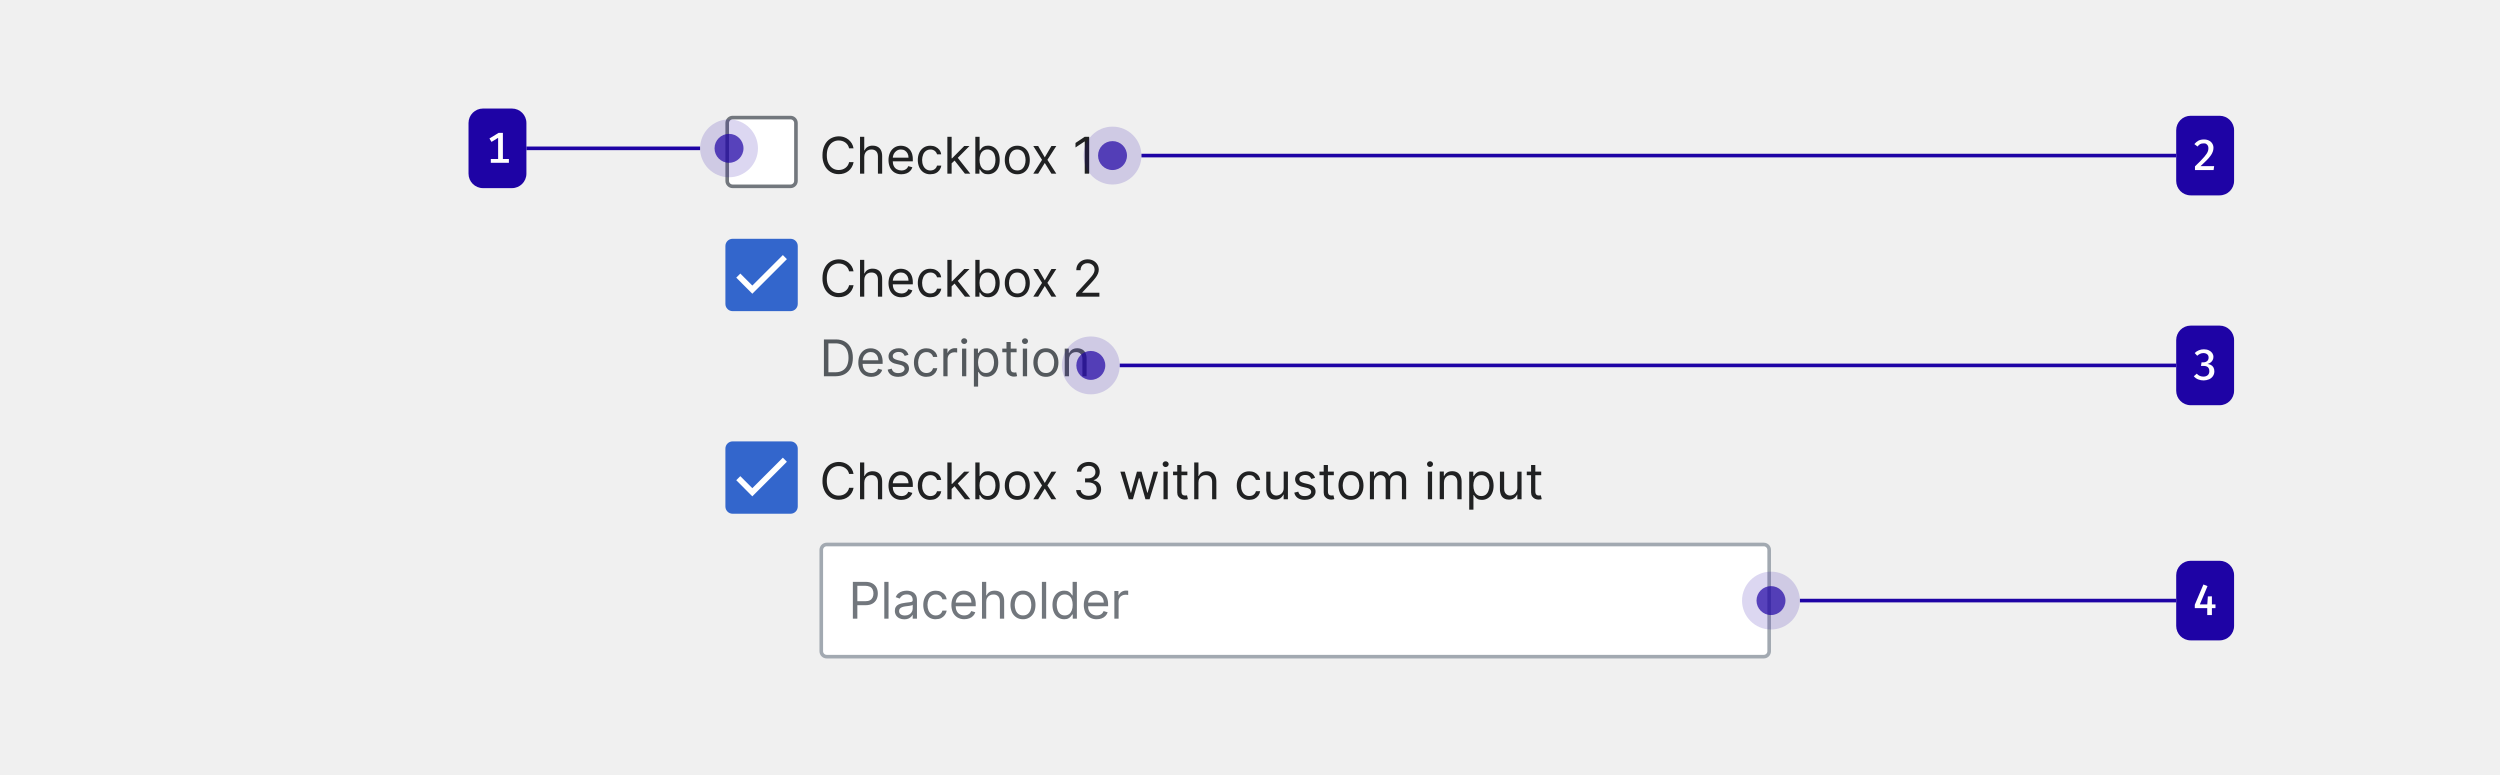
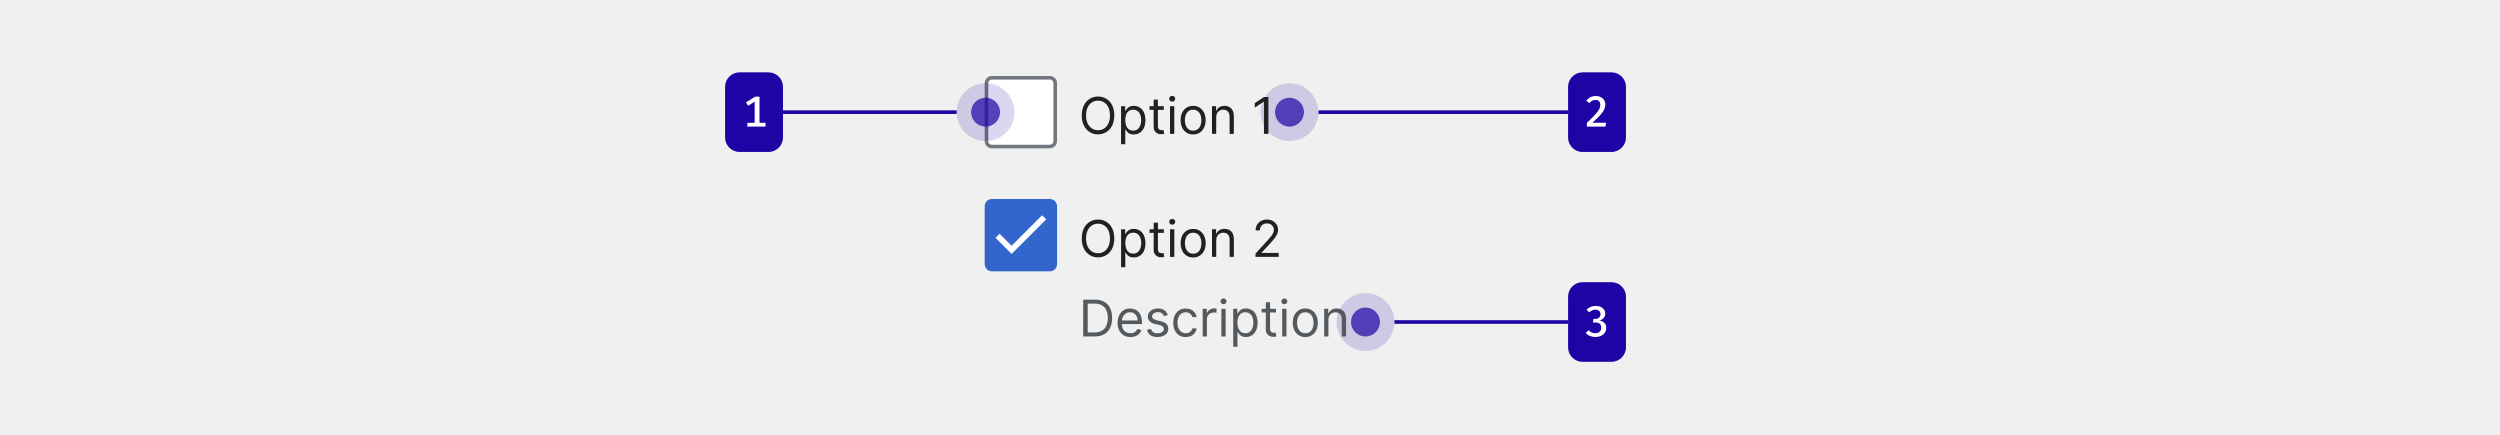
- <svg xmlns="http://www.w3.org/2000/svg" width="691" height="214" fill="none" viewBox="0 0 691 214">
-   <path fill="#fff" stroke="#72777D" stroke-linecap="square" d="M201 34a1.5 1.5 0 0 1 1.5-1.5h16A1.5 1.5 0 0 1 220 34v16a1.5 1.5 0 0 1-1.5 1.5h-16A1.5 1.5 0 0 1 201 50z" />
-   <path fill="#202122" d="M235.93 41h-1.24a3 3 0 0 0-.38-.93 3 3 0 0 0-.66-.68 3 3 0 0 0-.85-.42 3 3 0 0 0-.97-.14 3 3 0 0 0-1.68.47q-.75.47-1.18 1.38-.44.9-.44 2.23t.44 2.23 1.18 1.38a3 3 0 0 0 1.68.47q.5 0 .97-.14a3 3 0 0 0 .85-.42 2.6 2.6 0 0 0 1.04-1.61h1.24a4 4 0 0 1-.51 1.4 3.8 3.8 0 0 1-2.14 1.7q-.68.22-1.45.22-1.3 0-2.32-.64a4.4 4.4 0 0 1-1.6-1.8 6 6 0 0 1-.58-2.8q0-1.6.59-2.78.57-1.17 1.6-1.8a4.6 4.6 0 0 1 3.76-.41 4 4 0 0 1 2.14 1.7q.36.6.5 1.39m2.96 2.4V48h-1.17V37.82h1.17v3.74h.1a2 2 0 0 1 .8-.94 2.6 2.6 0 0 1 1.45-.36q.78 0 1.36.32a2 2 0 0 1 .91.95q.33.63.33 1.62V48h-1.17v-4.77q0-.9-.47-1.41-.48-.5-1.3-.5a2 2 0 0 0-1.04.24q-.45.24-.71.71t-.26 1.14m10.26 4.76a3.6 3.6 0 0 1-1.9-.49 3.3 3.3 0 0 1-1.23-1.37 5 5 0 0 1-.43-2.06q0-1.17.43-2.07t1.2-1.4 1.8-.5q.6 0 1.19.2a3 3 0 0 1 1.82 1.81 5 5 0 0 1 .28 1.8v.5h-5.89v-1.01h4.7q0-.66-.26-1.16a2 2 0 0 0-.73-.8q-.46-.3-1.1-.3-.7 0-1.21.36a2.3 2.3 0 0 0-.78.9 3 3 0 0 0-.28 1.17v.68q0 .87.3 1.47t.84.9 1.25.32q.45 0 .83-.13a2 2 0 0 0 .65-.4q.28-.27.43-.67l1.13.32a2.5 2.5 0 0 1-.6 1.01q-.42.45-1.04.68t-1.4.24m8 0a3.3 3.3 0 0 1-1.84-.5 3.3 3.3 0 0 1-1.2-1.4 5 5 0 0 1-.42-2.04q0-1.16.43-2.05a3.4 3.4 0 0 1 1.2-1.4q.78-.5 1.82-.5.8 0 1.45.3a3 3 0 0 1 1.06.83 2.6 2.6 0 0 1 .5 1.25H259a1.8 1.8 0 0 0-1.83-1.33q-.69 0-1.2.36-.53.35-.8 1a4 4 0 0 0-.3 1.5q0 .89.29 1.54.28.66.8 1.02.51.37 1.2.37.46 0 .84-.16a2 2 0 0 0 .63-.46q.26-.3.36-.72h1.18a2.7 2.7 0 0 1-1.52 2.08q-.64.3-1.48.3m5.78-2.94-.02-1.46h.23l3.35-3.4h1.45l-3.56 3.6h-.1zm-1.1 2.78V37.82h1.18V48zm4.85 0-2.98-3.78.84-.81 3.63 4.59zm2.88 0V37.82h1.18v3.76h.1l.36-.51q.22-.32.66-.56t1.18-.25a3 3 0 0 1 2.85 1.85q.41.9.41 2.1t-.4 2.1a3 3 0 0 1-2.83 1.85q-.75 0-1.18-.24a2 2 0 0 1-.69-.57l-.36-.52h-.14V48zm1.16-3.82q0 .87.25 1.53.26.66.74 1.03.49.37 1.2.37.73 0 1.22-.4.5-.38.75-1.05.25-.66.25-1.48 0-.8-.25-1.45a2.3 2.3 0 0 0-.74-1.03 2 2 0 0 0-1.24-.38 2 2 0 0 0-1.93 1.37q-.25.63-.25 1.5m10.44 3.98q-1.04 0-1.81-.5a3.3 3.3 0 0 1-1.22-1.37 5 5 0 0 1-.43-2.07q0-1.2.43-2.08a3.3 3.3 0 0 1 1.22-1.38q.78-.5 1.81-.5 1.04 0 1.81.5.78.49 1.21 1.38.44.9.44 2.08t-.44 2.07a3.3 3.3 0 0 1-1.21 1.38 3.3 3.3 0 0 1-1.81.49m0-1.05q.78 0 1.3-.4a2.4 2.4 0 0 0 .74-1.07q.25-.64.25-1.42 0-.76-.25-1.42a2.4 2.4 0 0 0-.75-1.07 2 2 0 0 0-1.29-.41 2 2 0 0 0-1.3.4 2.4 2.4 0 0 0-.74 1.08 4 4 0 0 0-.25 1.42q0 .77.25 1.42.24.66.75 1.06t1.29.4m5.77-6.75 1.83 3.13 1.83-3.13h1.35l-2.46 3.82 2.46 3.82h-1.35l-1.83-2.96-1.83 2.96h-1.35l2.42-3.82-2.42-3.82zm14.1-2.54V48h-1.23v-8.89h-.06l-2.49 1.65v-1.25l2.55-1.7z" />
-   <path fill="#36C" stroke="#36C" stroke-linecap="square" d="M201 68a1.5 1.5 0 0 1 1.5-1.5h16A1.5 1.5 0 0 1 220 68v16a1.5 1.5 0 0 1-1.5 1.5h-16A1.5 1.5 0 0 1 201 84z" />
-   <path fill="#fff" d="m207.94 78.93-3.32-3.32-1.12 1.13 4.44 4.45 9.56-9.56-1.12-1.13z" />
-   <path fill="#202122" d="M235.93 75h-1.24a3 3 0 0 0-.38-.93 3 3 0 0 0-.66-.68 3 3 0 0 0-.85-.42 3 3 0 0 0-.97-.14 3 3 0 0 0-1.68.47q-.75.46-1.18 1.38-.44.9-.44 2.23 0 1.32.44 2.23.45.9 1.18 1.38a3 3 0 0 0 1.68.47q.5 0 .97-.14a3 3 0 0 0 .85-.42 2.6 2.6 0 0 0 1.04-1.61h1.24a4 4 0 0 1-.51 1.4 3.8 3.8 0 0 1-2.14 1.7q-.68.22-1.45.22-1.3 0-2.32-.64a4.4 4.4 0 0 1-1.6-1.8 6 6 0 0 1-.58-2.8q0-1.6.59-2.78.57-1.17 1.6-1.8a4.6 4.6 0 0 1 3.76-.41 4 4 0 0 1 2.14 1.7q.36.6.5 1.39m2.96 2.4V82h-1.17V71.82h1.17v3.74h.1a2 2 0 0 1 .8-.94 2.6 2.6 0 0 1 1.45-.36q.78 0 1.36.32a2 2 0 0 1 .91.95q.33.63.33 1.62V82h-1.17v-4.77q0-.9-.47-1.41-.48-.5-1.3-.5a2 2 0 0 0-1.04.24q-.45.24-.71.71t-.26 1.14m10.26 4.76a3.6 3.6 0 0 1-1.9-.49 3.3 3.3 0 0 1-1.23-1.37 5 5 0 0 1-.43-2.06q0-1.17.43-2.07t1.2-1.4 1.8-.5q.6 0 1.19.2a3 3 0 0 1 1.82 1.81 5 5 0 0 1 .28 1.8v.5h-5.89v-1.01h4.7q0-.65-.26-1.16a2 2 0 0 0-.73-.8q-.46-.3-1.1-.3-.7 0-1.21.36a2.3 2.3 0 0 0-.78.9 3 3 0 0 0-.28 1.17v.68q0 .87.3 1.47t.84.9 1.25.32q.45 0 .83-.13a2 2 0 0 0 .65-.4q.28-.27.43-.67l1.13.32a2.5 2.5 0 0 1-.6 1.01q-.42.44-1.04.68a4 4 0 0 1-1.4.24m8 0a3.3 3.3 0 0 1-1.84-.5 3.3 3.3 0 0 1-1.2-1.4 5 5 0 0 1-.42-2.04q0-1.16.43-2.05a3.4 3.4 0 0 1 1.2-1.4q.78-.5 1.82-.5.8 0 1.45.3a3 3 0 0 1 1.06.83 2.6 2.6 0 0 1 .5 1.25H259a1.8 1.8 0 0 0-1.83-1.33q-.69 0-1.2.36-.53.34-.8 1a4 4 0 0 0-.3 1.5q0 .89.29 1.54.28.66.8 1.02.51.36 1.2.36.46 0 .84-.15a2 2 0 0 0 .63-.46q.26-.3.36-.72h1.18a2.7 2.7 0 0 1-1.52 2.08q-.64.3-1.48.3m5.78-2.94-.02-1.46h.23l3.35-3.4h1.45l-3.56 3.6h-.1zm-1.1 2.78V71.82h1.18V82zm4.85 0-2.98-3.78.84-.81 3.63 4.59zm2.88 0V71.82h1.18v3.76h.1l.36-.51q.22-.32.66-.56t1.18-.25a3 3 0 0 1 2.85 1.85q.41.9.41 2.1t-.4 2.1a3 3 0 0 1-2.83 1.85q-.75 0-1.18-.25a2 2 0 0 1-.69-.56l-.36-.52h-.14V82zm1.16-3.82q0 .87.25 1.53.26.66.74 1.03.49.36 1.2.37.73 0 1.22-.4.5-.37.75-1.05.25-.66.25-1.48 0-.8-.25-1.45a2.3 2.3 0 0 0-.74-1.03 2 2 0 0 0-1.24-.38 2 2 0 0 0-1.93 1.37q-.25.63-.25 1.5m10.44 3.98q-1.04 0-1.81-.5a3.3 3.3 0 0 1-1.22-1.37 5 5 0 0 1-.43-2.07q0-1.2.43-2.08a3.3 3.3 0 0 1 1.22-1.38q.78-.5 1.81-.5 1.04 0 1.81.5.78.49 1.21 1.38.44.9.44 2.08t-.44 2.07a3.3 3.3 0 0 1-1.21 1.38 3.3 3.3 0 0 1-1.81.49m0-1.05q.78 0 1.3-.4a2.4 2.4 0 0 0 .74-1.07q.25-.64.25-1.42 0-.75-.25-1.43a2.4 2.4 0 0 0-.75-1.07 2 2 0 0 0-1.29-.4 2 2 0 0 0-1.3.4 2.4 2.4 0 0 0-.74 1.08 4 4 0 0 0-.25 1.42q0 .77.25 1.42.24.66.75 1.06t1.29.4m5.77-6.75 1.83 3.13 1.83-3.13h1.35l-2.46 3.82 2.46 3.82h-1.35l-1.83-2.96-1.83 2.96h-1.35l2.42-3.82-2.42-3.82zm10.5 7.64v-.9l3.36-3.67q.6-.64.98-1.13t.56-.9a2 2 0 0 0 .19-.9q0-.52-.26-.93a2 2 0 0 0-.7-.6 2 2 0 0 0-.99-.22q-.59 0-1.02.25-.44.24-.67.67a2 2 0 0 0-.24 1.01h-1.17q0-.9.41-1.57a3 3 0 0 1 1.13-1.05 3.4 3.4 0 0 1 1.6-.38q.9 0 1.59.38t1.08 1.02.4 1.42q0 .56-.21 1.1a5 5 0 0 1-.7 1.19q-.48.64-1.36 1.59l-2.29 2.45v.08h4.73V82z" />
-   <path fill="#54595D" d="M230.88 104h-3.15V93.82h3.28q1.5 0 2.54.61a4 4 0 0 1 1.62 1.74q.56 1.14.56 2.72t-.57 2.74a4 4 0 0 1-1.65 1.76q-1.08.6-2.63.61m-1.91-1.1h1.83q1.26 0 2.09-.48a3 3 0 0 0 1.24-1.39q.4-.9.4-2.14 0-1.23-.4-2.12a3 3 0 0 0-1.2-1.38 4 4 0 0 0-2-.48h-1.96zm11.83 1.26q-1.1 0-1.9-.49a3.3 3.3 0 0 1-1.24-1.37 5 5 0 0 1-.42-2.06q0-1.17.42-2.07.45-.9 1.2-1.4.78-.5 1.82-.5.6 0 1.18.2a2.9 2.9 0 0 1 1.81 1.81 5 5 0 0 1 .29 1.8v.5h-5.89v-1.01h4.7q-.01-.65-.26-1.16a2 2 0 0 0-.73-.8q-.47-.3-1.1-.3-.7 0-1.22.36a2.3 2.3 0 0 0-.78.9 3 3 0 0 0-.27 1.17v.68q0 .87.3 1.47t.84.9 1.25.32q.45 0 .83-.13.38-.15.65-.4.28-.27.43-.67l1.13.32a2.5 2.5 0 0 1-.6 1.01q-.43.44-1.05.68t-1.4.24m10.31-6.09-1.05.3a2 2 0 0 0-.3-.51 1.4 1.4 0 0 0-.51-.42q-.33-.16-.84-.16a2 2 0 0 0-1.17.32q-.47.31-.47.81 0 .44.32.7.33.24 1 .42l1.13.27q1.03.25 1.53.77.5.5.5 1.3 0 .66-.38 1.18t-1.04.81-1.56.3q-1.17 0-1.94-.5a2.3 2.3 0 0 1-.97-1.49l1.12-.28q.15.61.6.93.45.3 1.17.3.81 0 1.3-.34.49-.36.49-.85a1 1 0 0 0-.28-.66 2 2 0 0 0-.86-.41l-1.27-.3a3 3 0 0 1-1.54-.77q-.5-.53-.49-1.32 0-.65.36-1.14a2.5 2.5 0 0 1 1-.78 3.5 3.5 0 0 1 1.45-.29q1.12 0 1.78.5t.92 1.31m4.97 6.09a3.3 3.3 0 0 1-1.85-.5 3.3 3.3 0 0 1-1.2-1.4 5 5 0 0 1-.41-2.04q0-1.16.42-2.05a3.4 3.4 0 0 1 1.2-1.4q.78-.5 1.82-.5.8 0 1.45.3a3 3 0 0 1 1.06.83 2.6 2.6 0 0 1 .5 1.25h-1.16a1.8 1.8 0 0 0-1.83-1.33q-.69 0-1.2.36-.53.34-.8 1a4 4 0 0 0-.3 1.5q0 .89.29 1.54.28.66.8 1.02.51.36 1.2.36a2 2 0 0 0 .84-.15 2 2 0 0 0 .63-.46 2 2 0 0 0 .36-.72h1.18a3 3 0 0 1-.5 1.22 3 3 0 0 1-1.02.86q-.64.3-1.48.3m4.67-.16v-7.64h1.14v1.16h.08q.2-.57.75-.92a2.2 2.2 0 0 1 1.23-.36l.62.02v1.2l-.27-.05-.45-.03q-.56 0-.99.23a2 2 0 0 0-.69.64 2 2 0 0 0-.25.92V104zm5.17 0v-7.64h1.17V104zm.6-8.91a.8.8 0 0 1-.6-.23.8.8 0 0 1-.24-.56q0-.33.24-.57a.8.8 0 0 1 .6-.23q.34 0 .58.23a.7.7 0 0 1 .25.57.7.7 0 0 1-.25.56.8.8 0 0 1-.59.23m2.68 11.77v-10.5h1.13v1.22h.14l.36-.51q.24-.32.67-.56t1.18-.25a3 3 0 0 1 2.85 1.85q.4.9.41 2.1t-.41 2.1a3 3 0 0 1-2.83 1.85q-.74 0-1.18-.25a2 2 0 0 1-.68-.56l-.37-.52h-.1v4.03zm1.15-6.68q0 .87.26 1.53.25.66.74 1.03.48.36 1.19.36.74 0 1.23-.38.5-.4.74-1.06.26-.66.26-1.48 0-.8-.25-1.45a2 2 0 0 0-.74-1.03 2 2 0 0 0-1.24-.38 1.95 1.95 0 0 0-1.94 1.37q-.25.63-.25 1.5m10.66-3.82v1h-3.96v-1zm-2.8-1.83h1.17v7.28q0 .5.14.75a.7.7 0 0 0 .38.33q.24.08.5.08l.31-.02.2-.04.24 1.05-.33.09a3 3 0 0 1-.55.05q-.5 0-.97-.21a2 2 0 0 1-.79-.66q-.3-.43-.3-1.1zm4.52 9.47v-7.64h1.18V104zm.6-8.91a.8.8 0 0 1-.6-.23.8.8 0 0 1-.24-.56.8.8 0 0 1 .25-.57.8.8 0 0 1 .59-.23q.34 0 .59.23a.7.7 0 0 1 .24.57.7.7 0 0 1-.24.56.8.8 0 0 1-.6.23m5.79 9.07q-1.05 0-1.82-.5a3.4 3.4 0 0 1-1.21-1.37 5 5 0 0 1-.44-2.07q0-1.2.44-2.08a3.3 3.3 0 0 1 1.21-1.38q.78-.5 1.82-.5 1.03 0 1.8.5.79.49 1.22 1.38.44.9.44 2.08t-.44 2.07a3.3 3.3 0 0 1-1.22 1.38 3.3 3.3 0 0 1-1.8.49m0-1.05q.78 0 1.29-.4.5-.42.75-1.07.24-.64.24-1.42c0-.78-.08-.98-.24-1.43a2.4 2.4 0 0 0-.75-1.07 2 2 0 0 0-1.3-.4 2 2 0 0 0-1.29.4 2.4 2.4 0 0 0-.75 1.08 4 4 0 0 0-.24 1.42q0 .77.24 1.42.24.66.75 1.06.5.4 1.3.4m6.38-3.7v4.6h-1.18v-7.64h1.14v1.2h.1q.27-.59.81-.94.56-.36 1.41-.36.78 0 1.36.32.6.32.9.96.33.64.33 1.6V104h-1.17v-4.77q0-.9-.47-1.4-.47-.51-1.28-.51-.57 0-1 .24a2 2 0 0 0-.7.71q-.25.47-.25 1.14" />
-   <path fill="#36C" stroke="#36C" stroke-linecap="square" d="M201 124a1.5 1.5 0 0 1 1.5-1.5h16a1.5 1.5 0 0 1 1.5 1.5v16a1.5 1.5 0 0 1-1.5 1.5h-16a1.5 1.5 0 0 1-1.5-1.5z" />
-   <path fill="#fff" d="m207.94 134.93-3.32-3.32-1.12 1.12 4.44 4.46 9.56-9.56-1.12-1.13z" />
-   <path fill="#202122" d="M235.93 131h-1.24a3 3 0 0 0-.38-.93 3 3 0 0 0-.66-.68 3 3 0 0 0-.85-.42 3 3 0 0 0-.97-.14 3 3 0 0 0-1.68.47q-.75.47-1.18 1.38-.44.9-.44 2.23t.44 2.23 1.18 1.38a3 3 0 0 0 1.68.47q.5 0 .97-.14.48-.14.85-.42a2.6 2.6 0 0 0 1.04-1.61h1.24a4 4 0 0 1-.51 1.4 3.8 3.8 0 0 1-2.14 1.7q-.68.21-1.45.22-1.3 0-2.32-.64a4.4 4.4 0 0 1-1.6-1.8 6 6 0 0 1-.58-2.8q0-1.6.59-2.78.57-1.17 1.6-1.8a4.6 4.6 0 0 1 3.76-.41 4 4 0 0 1 2.14 1.7q.36.6.5 1.39m2.96 2.4v4.6h-1.17v-10.18h1.17v3.74h.1q.27-.6.8-.94a2.6 2.6 0 0 1 1.45-.36q.78 0 1.36.32.6.3.91.95.33.63.33 1.62V138h-1.17v-4.77q0-.9-.47-1.41-.48-.5-1.3-.5a2 2 0 0 0-1.04.24q-.45.24-.71.71t-.26 1.14m10.26 4.76a3.6 3.6 0 0 1-1.9-.49 3.3 3.3 0 0 1-1.23-1.37 5 5 0 0 1-.43-2.06q0-1.17.43-2.07t1.2-1.4 1.8-.5q.6 0 1.19.2a3 3 0 0 1 1.82 1.81 5 5 0 0 1 .28 1.8v.5h-5.89v-1.02h4.7q0-.64-.26-1.15a2 2 0 0 0-.73-.8q-.46-.3-1.1-.3-.7 0-1.21.36a2.3 2.3 0 0 0-.78.9 3 3 0 0 0-.28 1.17v.68q0 .87.3 1.47t.84.9 1.25.32q.45 0 .83-.13.38-.15.65-.4a2 2 0 0 0 .43-.67l1.13.32a2.5 2.5 0 0 1-.6 1.01q-.42.45-1.04.68t-1.4.24m8 0a3.3 3.3 0 0 1-1.84-.5 3.3 3.3 0 0 1-1.2-1.4 5 5 0 0 1-.42-2.04q0-1.16.43-2.05a3.4 3.4 0 0 1 1.2-1.4q.78-.5 1.82-.5.8 0 1.45.3t1.06.83a2.6 2.6 0 0 1 .5 1.25H259a1.8 1.8 0 0 0-1.83-1.33 2 2 0 0 0-1.2.36q-.53.35-.8 1a4 4 0 0 0-.3 1.5q0 .89.29 1.54.28.66.8 1.02.51.37 1.2.37.46 0 .84-.16a2 2 0 0 0 .63-.46 2 2 0 0 0 .36-.72h1.18a3 3 0 0 1-.5 1.22 3 3 0 0 1-1.02.86q-.64.3-1.48.3m5.78-2.94-.02-1.46h.23l3.35-3.4h1.45l-3.56 3.6h-.1zm-1.1 2.78v-10.18h1.18V138zm4.85 0-2.98-3.78.84-.81 3.63 4.59zm2.88 0v-10.18h1.18v3.76h.1q.12-.2.36-.51.22-.31.66-.56t1.18-.25a3 3 0 0 1 2.85 1.85q.41.9.41 2.1t-.4 2.1a3 3 0 0 1-2.83 1.85q-.75 0-1.18-.24a2 2 0 0 1-.69-.57l-.36-.52h-.14V138zm1.16-3.82q0 .87.25 1.53.26.66.74 1.03.49.36 1.2.36.73 0 1.22-.38.5-.4.75-1.06t.25-1.48q0-.8-.25-1.45a2.3 2.3 0 0 0-.74-1.03 2 2 0 0 0-1.24-.38 2 2 0 0 0-1.93 1.36q-.25.65-.25 1.5m10.44 3.98q-1.04 0-1.81-.5a3.3 3.3 0 0 1-1.22-1.37 5 5 0 0 1-.43-2.07q0-1.2.43-2.08a3.3 3.3 0 0 1 1.22-1.38q.78-.5 1.81-.5 1.04 0 1.81.5.78.48 1.21 1.38.44.9.44 2.08t-.44 2.07a3.3 3.3 0 0 1-1.21 1.38 3.3 3.3 0 0 1-1.81.49m0-1.06q.78 0 1.3-.4.5-.4.74-1.06.25-.64.25-1.42 0-.75-.25-1.42a2.4 2.4 0 0 0-.75-1.07 2 2 0 0 0-1.29-.41 2 2 0 0 0-1.3.4 2.4 2.4 0 0 0-.74 1.08 4 4 0 0 0-.25 1.42q0 .77.25 1.42.24.67.75 1.06.51.4 1.29.4m5.77-6.74 1.83 3.13 1.83-3.13h1.35l-2.46 3.82 2.46 3.82h-1.35l-1.83-2.96-1.83 2.96h-1.35l2.42-3.82-2.42-3.82zm13.96 7.78q-.99 0-1.76-.34a3 3 0 0 1-1.21-.94 2.5 2.5 0 0 1-.49-1.4h1.25q.04.48.34.84t.78.55 1.07.2a3 3 0 0 0 1.16-.23 2 2 0 0 0 .8-.64q.3-.41.29-.94 0-.56-.28-1a2 2 0 0 0-.82-.67q-.55-.24-1.3-.24h-.83v-1.1h.82a2.4 2.4 0 0 0 1.06-.22q.46-.21.73-.61t.26-.94q0-.51-.23-.9a1.6 1.6 0 0 0-.65-.6 2 2 0 0 0-.97-.2q-.52 0-1 .19-.46.18-.75.55a1.4 1.4 0 0 0-.32.86h-1.2q.04-.8.5-1.4.45-.6 1.17-.94a4 4 0 0 1 1.62-.34q.95 0 1.62.38a2.7 2.7 0 0 1 1.4 2.34q0 .87-.45 1.47a2.3 2.3 0 0 1-1.22.84v.08q.97.16 1.5.82.55.66.55 1.63 0 .83-.45 1.49a3 3 0 0 1-1.23 1.03q-.77.38-1.76.38m11.08-.14-2.33-7.64h1.23l1.65 5.85h.08l1.63-5.85h1.26l1.6 5.83h.09l1.65-5.83h1.23l-2.33 7.64h-1.15l-1.67-5.87h-.12l-1.67 5.87zm9.6 0v-7.64h1.17V138zm.6-8.9a.8.8 0 0 1-.6-.24.8.8 0 0 1-.24-.57q0-.32.24-.56a.8.8 0 0 1 .6-.23q.34 0 .58.23a.7.7 0 0 1 .25.56.7.7 0 0 1-.25.57.8.8 0 0 1-.58.23m6 1.26v1h-3.96v-1zm-2.8-1.83h1.17v7.28q0 .5.14.75a.7.7 0 0 0 .38.33q.24.08.5.08l.31-.02.2-.04.24 1.05-.33.09a3 3 0 0 1-.55.05q-.5 0-.97-.21a2 2 0 0 1-.79-.66q-.3-.43-.3-1.1zm5.86 4.88v4.6h-1.17v-10.18h1.17v3.74h.1q.27-.6.8-.94.55-.36 1.45-.36.78 0 1.36.32.6.3.91.95.33.63.33 1.62V138h-1.17v-4.77q0-.9-.47-1.41t-1.3-.5q-.58 0-1.03.24t-.72.71-.26 1.14m14.05 4.75a3.3 3.3 0 0 1-1.84-.5 3.3 3.3 0 0 1-1.2-1.4 5 5 0 0 1-.42-2.04q0-1.16.43-2.05a3.4 3.4 0 0 1 1.2-1.4q.78-.5 1.82-.5.8 0 1.45.3t1.06.83a2.6 2.6 0 0 1 .5 1.25h-1.17a2 2 0 0 0-.6-.92q-.44-.41-1.23-.41a2 2 0 0 0-1.2.36q-.5.34-.8 1a4 4 0 0 0-.28 1.5q0 .89.28 1.54.28.66.8 1.02.51.36 1.2.36.46 0 .84-.15a2 2 0 0 0 .63-.46q.26-.3.37-.72h1.17a3 3 0 0 1-.5 1.22 3 3 0 0 1-1.02.86q-.64.3-1.48.3m9.5-3.28v-4.52h1.17V138h-1.18v-1.3h-.08a2.5 2.5 0 0 1-.83 1q-.57.4-1.43.4-.72 0-1.28-.31a2 2 0 0 1-.87-.96 4 4 0 0 1-.32-1.61v-4.86h1.17v4.78q0 .83.47 1.33.48.5 1.2.5a2 2 0 0 0 .9-.23 1.9 1.9 0 0 0 1.07-1.86m8.68-2.8-1.05.3a2 2 0 0 0-.3-.52 1.4 1.4 0 0 0-.51-.42q-.33-.16-.84-.16a2 2 0 0 0-1.17.32q-.45.31-.46.81 0 .44.32.7.3.24 1 .42l1.12.27q1.04.25 1.53.76.5.51.5 1.31 0 .66-.38 1.17-.37.52-1.04.82-.68.3-1.56.3-1.17 0-1.93-.5a2.3 2.3 0 0 1-.97-1.49l1.11-.28q.15.62.6.93.45.3 1.17.3.82 0 1.3-.34.5-.36.49-.85a1 1 0 0 0-.28-.66 2 2 0 0 0-.85-.41l-1.28-.3a3 3 0 0 1-1.54-.77 2 2 0 0 1-.49-1.32q0-.65.37-1.14a2.5 2.5 0 0 1 1-.78 4 4 0 0 1 1.44-.29q1.13 0 1.78.5t.92 1.31m5.19-1.72v1h-3.96v-1zm-2.8-1.83h1.17v7.28q0 .5.14.75.15.24.38.33.23.08.5.08l.3-.02.2-.04.25 1.05a3 3 0 0 1-.88.14q-.5 0-.97-.21a2 2 0 0 1-.79-.66q-.3-.44-.3-1.1zm7.54 9.63q-1.04 0-1.81-.5a3.4 3.4 0 0 1-1.22-1.37 5 5 0 0 1-.43-2.07q0-1.2.43-2.08a3.4 3.4 0 0 1 1.22-1.38q.78-.5 1.81-.5 1.04 0 1.81.5a3.3 3.3 0 0 1 1.21 1.38q.44.9.44 2.08t-.44 2.07a3.3 3.3 0 0 1-1.21 1.38 3.3 3.3 0 0 1-1.8.49m0-1.06a2 2 0 0 0 1.3-.4 2.4 2.4 0 0 0 .74-1.06q.25-.64.25-1.42 0-.75-.25-1.43a2.4 2.4 0 0 0-.75-1.06q-.51-.41-1.29-.41c-.78 0-.95.13-1.3.4a2.4 2.4 0 0 0-.74 1.07 4 4 0 0 0-.25 1.43q0 .77.25 1.42.24.67.75 1.06.5.4 1.3.4m5.21.9v-7.64h1.13v1.2h.1a2 2 0 0 1 .77-.95 2.3 2.3 0 0 1 1.28-.35q.75 0 1.26.35.5.33.79.95h.08q.3-.6.88-.94.59-.36 1.4-.36 1.04 0 1.68.65.66.63.65 1.98V138h-1.17v-5.11q0-.85-.46-1.2a1.7 1.7 0 0 0-1.1-.37q-.8 0-1.24.49-.45.48-.44 1.22V138H383v-5.23q0-.65-.42-1.05t-1.09-.4q-.45 0-.85.24a2 2 0 0 0-.64.68 2 2 0 0 0-.24.99V138zm16.02 0v-7.64h1.17V138zm.6-8.9a.8.8 0 0 1-.6-.24.8.8 0 0 1-.24-.57q0-.32.25-.56a.8.8 0 0 1 .59-.23q.34 0 .58.23a.7.7 0 0 1 .25.56.8.8 0 0 1-.25.57.8.8 0 0 1-.58.23m3.85 4.3v4.6h-1.17v-7.64h1.14v1.2h.1q.26-.59.81-.94.56-.36 1.41-.36.78 0 1.36.32t.9.96.33 1.6V138h-1.18v-4.77q0-.9-.46-1.4-.47-.51-1.29-.51-.55 0-1 .24a2 2 0 0 0-.7.71q-.25.47-.25 1.14m6.98 7.46v-10.5h1.13v1.22h.14l.36-.51q.24-.31.67-.56t1.18-.25a3 3 0 0 1 2.85 1.85q.4.9.41 2.1t-.41 2.1a3 3 0 0 1-2.83 1.85q-.74 0-1.18-.25a2 2 0 0 1-.68-.56l-.37-.52h-.1v4.03zm1.15-6.68q0 .87.26 1.53.24.66.74 1.03.48.36 1.19.36.74 0 1.23-.38a2.4 2.4 0 0 0 .74-1.06q.26-.66.26-1.48 0-.8-.25-1.45a2.3 2.3 0 0 0-.74-1.03 2 2 0 0 0-1.24-.38 2 2 0 0 0-1.94 1.36q-.25.65-.25 1.5m12.15.7v-4.52h1.17V138h-1.17v-1.3h-.08a2.5 2.5 0 0 1-.83 1q-.57.4-1.44.4-.71 0-1.27-.31a2 2 0 0 1-.87-.96 4 4 0 0 1-.32-1.61v-4.86h1.17v4.78q0 .83.47 1.33t1.2.5a2 2 0 0 0 1.97-2.1m6.6-4.52v1H422v-1zm-2.8-1.83h1.17v7.28q0 .5.15.75a.7.7 0 0 0 .37.33q.24.08.5.08l.31-.02.2-.04.24 1.05-.33.09a3 3 0 0 1-.54.05q-.5 0-.98-.21a2 2 0 0 1-.78-.66q-.3-.44-.31-1.1z" />
-   <path fill="#fff" d="M227 152a1.5 1.5 0 0 1 1.5-1.5h259a1.5 1.5 0 0 1 1.5 1.5v28a1.5 1.5 0 0 1-1.5 1.5h-259a1.5 1.5 0 0 1-1.5-1.5z" />
-   <path stroke="#A2A9B1" stroke-linecap="square" d="M227 152a1.5 1.5 0 0 1 1.5-1.5h259a1.5 1.5 0 0 1 1.5 1.5v28a1.5 1.5 0 0 1-1.5 1.5h-259a1.5 1.5 0 0 1-1.5-1.5z" />
-   <path fill="#72777D" d="M235.73 171v-10.18h3.44q1.2 0 1.96.43a2.7 2.7 0 0 1 1.14 1.16q.36.73.36 1.63t-.36 1.64a2.7 2.7 0 0 1-1.13 1.17q-.75.43-1.95.43h-2.46v-1.1h2.42q.82 0 1.32-.28a1.7 1.7 0 0 0 .72-.76q.23-.5.23-1.1a2.5 2.5 0 0 0-.23-1.1 1.6 1.6 0 0 0-.72-.75 3 3 0 0 0-1.34-.28h-2.16V171zm9.86-10.18V171h-1.17v-10.18zm4.36 10.36q-.74 0-1.32-.27a2.3 2.3 0 0 1-.94-.8 2.3 2.3 0 0 1-.35-1.28q0-.65.26-1.06.25-.42.69-.65t.96-.35 1.05-.18l1.13-.14q.44-.05.64-.16t.2-.4v-.04q0-.74-.4-1.14-.4-.41-1.2-.41-.84 0-1.33.37-.47.36-.67.78l-1.11-.4q.3-.69.8-1.08a3 3 0 0 1 1.09-.55 5 5 0 0 1 1.17-.16q.37 0 .85.1.48.08.93.35t.75.8q.3.55.3 1.46V171h-1.18v-1.03h-.06a2 2 0 0 1-.4.53q-.28.28-.73.48-.47.2-1.13.2m.18-1.06q.69 0 1.17-.27a1.9 1.9 0 0 0 .97-1.61v-1.08q-.08.1-.32.17l-.58.12-1.13.15q-.45.05-.85.2a1.5 1.5 0 0 0-.64.39 1 1 0 0 0-.24.7q0 .62.46.93.45.3 1.16.3m8.52 1.04a3.3 3.3 0 0 1-1.85-.5 3.3 3.3 0 0 1-1.2-1.4 5 5 0 0 1-.41-2.04q0-1.16.42-2.05a3.4 3.4 0 0 1 1.2-1.4q.78-.5 1.82-.5.8 0 1.45.3t1.06.83.51 1.25h-1.17a1.8 1.8 0 0 0-1.83-1.33q-.69 0-1.2.36-.52.35-.8 1a4 4 0 0 0-.29 1.5q0 .89.28 1.54.28.66.8 1.02.51.37 1.2.37.46 0 .84-.16a1.7 1.7 0 0 0 1-1.18h1.17q-.1.68-.5 1.22a3 3 0 0 1-1.02.86q-.64.3-1.48.3m7.88 0a3.6 3.6 0 0 1-1.9-.49 3.3 3.3 0 0 1-1.24-1.37 5 5 0 0 1-.42-2.06q0-1.17.42-2.07.45-.9 1.2-1.4.78-.5 1.82-.5.6 0 1.17.2a3 3 0 0 1 1.82 1.81 5 5 0 0 1 .29 1.8v.5h-5.89v-1.02h4.7q-.01-.64-.26-1.15a2 2 0 0 0-.73-.8q-.47-.3-1.1-.3-.7 0-1.22.36a2.3 2.3 0 0 0-.78.9 3 3 0 0 0-.27 1.17v.68q0 .87.3 1.47t.84.9q.53.32 1.25.32.45 0 .83-.13.38-.15.65-.4a2 2 0 0 0 .43-.67l1.13.32a2.5 2.5 0 0 1-.6 1.01q-.42.45-1.05.68-.62.24-1.4.24m6.07-4.75v4.6h-1.17v-10.18h1.17v3.74h.1q.27-.6.8-.94.55-.36 1.45-.36.78 0 1.37.32.6.3.9.95.34.63.34 1.62V171h-1.18v-4.77q0-.9-.47-1.41t-1.3-.5a2 2 0 0 0-1.03.24q-.45.24-.72.71t-.26 1.14m10.16 4.75q-1.04 0-1.81-.5a3.4 3.4 0 0 1-1.22-1.37 5 5 0 0 1-.43-2.07q0-1.2.43-2.08a3.4 3.4 0 0 1 1.22-1.38q.78-.5 1.81-.5 1.05 0 1.81.5.78.48 1.22 1.38t.43 2.08-.43 2.07a3.3 3.3 0 0 1-1.22 1.38 3.3 3.3 0 0 1-1.8.49m0-1.06q.8 0 1.3-.4t.75-1.06q.24-.64.24-1.42 0-.75-.24-1.42a2.4 2.4 0 0 0-.75-1.07 2 2 0 0 0-1.3-.41 2 2 0 0 0-1.3.4 2.4 2.4 0 0 0-.74 1.08 4 4 0 0 0-.25 1.42q0 .77.25 1.42.24.67.75 1.06.5.4 1.3.4m6.39-9.28V171h-1.18v-10.18zm4.99 10.34a3 3 0 0 1-2.83-1.86q-.42-.89-.42-2.1 0-1.2.42-2.09.4-.88 1.14-1.36a3 3 0 0 1 1.7-.49q.75 0 1.18.25.45.24.67.56.23.3.36.5h.1v-3.75h1.18V171h-1.14v-1.17h-.14l-.37.52a2 2 0 0 1-.68.56q-.44.25-1.17.25m.15-1.06q.7 0 1.2-.36.48-.38.74-1.03.25-.66.25-1.53 0-.85-.25-1.5a2 2 0 0 0-1.94-1.37q-.74 0-1.24.4a2.3 2.3 0 0 0-.74 1.02 4 4 0 0 0-.24 1.45q0 .81.25 1.48.24.67.74 1.06.5.38 1.23.38m8.82 1.06a3.6 3.6 0 0 1-1.9-.49 3.3 3.3 0 0 1-1.24-1.37 5 5 0 0 1-.42-2.06q0-1.17.42-2.07.45-.9 1.2-1.4.78-.5 1.82-.5.6 0 1.18.2a3 3 0 0 1 1.81 1.81 5 5 0 0 1 .29 1.8v.5h-5.89v-1.02h4.7q-.01-.64-.26-1.15a2 2 0 0 0-.73-.8q-.47-.3-1.1-.3-.7 0-1.22.36a2.3 2.3 0 0 0-.78.9 3 3 0 0 0-.27 1.17v.68q0 .87.3 1.47t.84.9q.53.32 1.25.32.45 0 .83-.13.38-.15.65-.4a2 2 0 0 0 .43-.67l1.13.32a2.5 2.5 0 0 1-.6 1.01q-.42.45-1.05.68-.62.24-1.4.24m4.9-.16v-7.64h1.13v1.16h.08a2 2 0 0 1 .76-.92 2.2 2.2 0 0 1 1.23-.36l.62.02v1.2l-.27-.05-.45-.03q-.55 0-1 .23a1.7 1.7 0 0 0-.93 1.56V171z" />
-   <rect width="16" height="22" x="129.5" y="30" fill="#1E03A5" rx="4" />
-   <path fill="#fff" d="M139 36.72v8.04h-1.32V38.1l-1.83 1.12-.57-.94 2.54-1.56zm1.66 7.22V45h-5v-1.06z" />
-   <path fill="#1E03A5" d="M193.5 41.5h-48v-1h48z" />
-   <circle cx="8" cy="8" r="8" fill="#1E03A5" opacity=".16" transform="matrix(1 0 0 -1 193.5 49)" />
-   <circle cx="4" cy="4" r="4" fill="#1E03A5" fill-opacity=".7" transform="matrix(1 0 0 -1 197.5 45)" />
-   <path fill="#1E03A5" d="M315.5 43.5h286v-1h-286z" />
-   <circle cx="307.5" cy="43" r="8" fill="#1E03A5" opacity=".16" transform="rotate(-180 307.5 43)" />
-   <circle cx="307.5" cy="43" r="4" fill="#1E03A5" fill-opacity=".7" transform="rotate(-180 307.5 43)" />
-   <rect width="16" height="22" x="601.5" y="32" fill="#1E03A5" rx="4" />
-   <path fill="#fff" d="M609.17 38.55q.84 0 1.42.32a2.2 2.2 0 0 1 1.21 2.02q0 .55-.2 1.06a4 4 0 0 1-.6 1.1q-.4.57-1.1 1.27-.68.7-1.67 1.6h3.76l-.15 1.08h-5.15v-1.02l1.53-1.5q.63-.66 1.06-1.15.42-.5.67-.89.25-.4.35-.75t.1-.71q0-.63-.35-.99c-.35-.36-.56-.36-.98-.36q-.57 0-.94.2t-.73.67l-.88-.67a4 4 0 0 1 1.12-.95q.63-.33 1.53-.33" />
-   <path fill="#1E03A5" d="M309.5 101.5h292v-1h-292z" />
-   <circle cx="301.5" cy="101" r="8" fill="#1E03A5" opacity=".16" transform="rotate(-180 301.5 101)" />
-   <circle cx="301.5" cy="101" r="4" fill="#1E03A5" fill-opacity=".7" transform="rotate(-180 301.5 101)" />
-   <rect width="16" height="22" x="601.5" y="90" fill="#1E03A5" rx="4" />
-   <path fill="#fff" d="M609.14 96.55q.82 0 1.42.29.6.3.91.76.32.48.32 1.05 0 .51-.22.9a2 2 0 0 1-.59.67q-.36.27-.84.38.52.05.96.28t.69.67.26 1.09q0 .7-.37 1.28-.37.57-1.04.9a4 4 0 0 1-3.07.05 3 3 0 0 1-1.2-.87l.82-.72q.36.42.83.62a3 3 0 0 0 .97.2q.77 0 1.22-.4t.45-1.11q0-.55-.2-.85a1 1 0 0 0-.56-.46 2 2 0 0 0-.84-.14h-.71l.16-.99h.5q.39 0 .72-.14a1.2 1.2 0 0 0 .73-1.17q0-.6-.41-.93a1.6 1.6 0 0 0-1.02-.32q-.51 0-.92.2a3 3 0 0 0-.8.54l-.7-.76a3.6 3.6 0 0 1 2.53-1.02" />
-   <path fill="#1E03A5" d="M497.5 166.5h104v-1h-104z" />
-   <circle cx="489.5" cy="166" r="8" fill="#1E03A5" opacity=".16" transform="rotate(-180 489.5 166)" />
-   <circle cx="489.5" cy="166" r="4" fill="#1E03A5" fill-opacity=".7" transform="rotate(-180 489.5 166)" />
-   <rect width="16" height="22" x="601.5" y="155" fill="#1E03A5" rx="4" />
-   <path fill="#fff" d="m609.02 161.55 1.14.45-2.12 5.05h4.32v1.04h-5.72v-.93zm2.35 3.28V170h-1.29v-2.76l.17-2.4z" />
+ <svg xmlns="http://www.w3.org/2000/svg" width="691" height="120" fill="none" viewBox="0 0 691 120">
+   <path fill="#1E03A5" d="M364.42 31.5h69v-1h-69z" />
+   <circle cx="356.416" cy="31" r="8" fill="#1E03A5" opacity=".16" transform="rotate(-180 356.416 31)" />
+   <circle cx="356.416" cy="31" r="4" fill="#1E03A5" fill-opacity=".7" transform="rotate(-180 356.416 31)" />
+   <rect width="16" height="22" x="433.416" y="20" fill="#1E03A5" rx="4" />
+   <path fill="#fff" d="M441.08 26.55q.85 0 1.43.32a2.2 2.2 0 0 1 1.2 2.02q0 .55-.19 1.06a4 4 0 0 1-.6 1.1q-.41.57-1.1 1.27t-1.67 1.6h3.76l-.16 1.08h-5.15v-1.02l1.53-1.5q.64-.66 1.07-1.15.42-.5.67-.89.24-.4.35-.75t.1-.71q0-.63-.35-.99c-.35-.36-.56-.36-.98-.36q-.57 0-.94.2-.38.2-.74.67l-.87-.67a4 4 0 0 1 1.11-.95q.63-.33 1.53-.33" />
+   <path fill="#1E03A5" d="M385.42 89.5h48v-1h-48z" />
+   <circle cx="377.416" cy="89" r="8" fill="#1E03A5" opacity=".16" transform="rotate(-180 377.416 89)" />
+   <circle cx="377.416" cy="89" r="4" fill="#1E03A5" fill-opacity=".7" transform="rotate(-180 377.416 89)" />
+   <rect width="16" height="22" x="433.416" y="78" fill="#1E03A5" rx="4" />
+   <path fill="#fff" d="M441.06 84.55q.82 0 1.41.29.6.3.92.76.3.48.31 1.05 0 .51-.21.9a2 2 0 0 1-.59.67q-.37.27-.84.38.53.05.95.28.44.24.7.67t.26 1.09q0 .7-.37 1.28-.38.57-1.05.9a4 4 0 0 1-3.07.05 3 3 0 0 1-1.2-.87l.83-.72q.35.42.83.62a3 3 0 0 0 .97.2q.77 0 1.22-.4t.45-1.11q0-.55-.2-.85a1 1 0 0 0-.57-.46 2 2 0 0 0-.83-.14h-.71l.15-.99h.5q.4 0 .73-.14a1.2 1.2 0 0 0 .73-1.17q0-.6-.42-.93a1.6 1.6 0 0 0-1.01-.32q-.51 0-.92.2a3 3 0 0 0-.8.54l-.71-.76a3.6 3.6 0 0 1 2.54-1.02" />
+   <rect width="19" height="19" x="272.666" y="21.5" fill="#fff" stroke="#72777D" stroke-linecap="square" rx="1.5" />
+   <path fill="#202122" d="M307.99 31.91q0 1.6-.58 2.78a4.3 4.3 0 0 1-3.91 2.45q-1.3 0-2.32-.64a4.4 4.4 0 0 1-1.6-1.8 6 6 0 0 1-.58-2.8q0-1.6.58-2.77.59-1.18 1.6-1.81a4.3 4.3 0 0 1 2.32-.64q1.3 0 2.31.64 1.02.63 1.6 1.8.58 1.18.58 2.79m-1.2 0q0-1.32-.44-2.23a3 3 0 0 0-1.18-1.38 3 3 0 0 0-1.67-.47 3 3 0 0 0-1.68.47q-.75.46-1.19 1.38-.44.9-.44 2.23 0 1.32.44 2.23.45.9 1.19 1.38a3 3 0 0 0 1.68.47 3 3 0 0 0 1.67-.47q.75-.47 1.18-1.38.45-.9.45-2.23Zm3.07 7.95v-10.5H311v1.22h.14l.35-.51q.24-.32.67-.56t1.18-.25a3 3 0 0 1 2.85 1.85q.41.9.41 2.1t-.4 2.1a3 3 0 0 1-2.83 1.85q-.75 0-1.19-.24a2 2 0 0 1-.68-.57l-.37-.52h-.1v4.03zm1.16-6.68q0 .87.25 1.53.26.66.74 1.03.48.36 1.2.36.73 0 1.22-.38.5-.4.75-1.06t.25-1.48q0-.8-.25-1.45a2.3 2.3 0 0 0-.74-1.03 2 2 0 0 0-1.24-.38 2 2 0 0 0-1.94 1.36q-.24.64-.24 1.5m10.65-3.82v1h-3.95v-1zm-2.8-1.83h1.17v7.28q0 .5.15.75a.7.7 0 0 0 .37.33q.24.08.5.08l.31-.02.2-.04.24 1.05a2 2 0 0 1-.87.14 2 2 0 0 1-.98-.21 2 2 0 0 1-.78-.66q-.3-.44-.31-1.1zm4.52 9.47v-7.64h1.18V37zm.6-8.91a.8.8 0 0 1-.59-.23.8.8 0 0 1-.24-.56.8.8 0 0 1 .24-.57.8.8 0 0 1 .6-.23q.34 0 .58.23a.7.7 0 0 1 .25.56.7.7 0 0 1-.25.57.8.8 0 0 1-.59.23m5.79 9.07q-1.05 0-1.82-.5a3.4 3.4 0 0 1-1.21-1.37 5 5 0 0 1-.43-2.07q0-1.2.43-2.08a3.3 3.3 0 0 1 1.21-1.38q.78-.5 1.82-.5t1.8.5q.79.49 1.22 1.38.44.9.44 2.08t-.44 2.07a3.3 3.3 0 0 1-1.21 1.38 3.3 3.3 0 0 1-1.81.49m0-1.05q.78 0 1.29-.4a2.4 2.4 0 0 0 .75-1.07q.24-.64.24-1.42 0-.76-.24-1.42a2.4 2.4 0 0 0-.75-1.07 2 2 0 0 0-1.3-.41 2 2 0 0 0-1.29.4 2.4 2.4 0 0 0-.75 1.08 4 4 0 0 0-.24 1.42q0 .77.24 1.42.26.66.75 1.06.5.4 1.3.4m6.38-3.7V37h-1.17v-7.64h1.13v1.2h.1q.27-.59.81-.94.55-.36 1.42-.36.77 0 1.35.32.6.32.9.96.33.64.33 1.6V37h-1.17v-4.77q0-.9-.47-1.4-.47-.51-1.28-.51-.57 0-1 .24a2 2 0 0 0-.7.71q-.25.47-.25 1.14m14.43-5.6V37h-1.23v-8.89h-.06l-2.49 1.65v-1.25l2.55-1.69z" />
+   <rect width="19" height="19" x="272.666" y="55.5" fill="#36C" stroke="#36C" stroke-linecap="square" rx="1.5" />
+   <path fill="#fff" d="m279.61 67.93-3.32-3.32-1.12 1.13 4.44 4.45 9.56-9.56-1.13-1.13z" />
+   <path fill="#202122" d="M307.99 65.91q0 1.6-.58 2.78a4.3 4.3 0 0 1-3.91 2.45q-1.3 0-2.32-.64a4.4 4.4 0 0 1-1.6-1.8 6 6 0 0 1-.58-2.8q0-1.6.58-2.78.59-1.17 1.6-1.8a4.3 4.3 0 0 1 2.32-.64q1.3 0 2.31.63 1.02.64 1.6 1.81.58 1.18.58 2.79m-1.2 0q0-1.32-.44-2.23a3 3 0 0 0-1.18-1.38 3 3 0 0 0-1.67-.47 3 3 0 0 0-1.68.47q-.75.47-1.19 1.38t-.44 2.23.44 2.23q.45.9 1.19 1.38a3 3 0 0 0 1.68.47 3 3 0 0 0 1.67-.47q.75-.47 1.18-1.38.45-.9.45-2.23m3.07 7.95v-10.5H311v1.22h.14l.35-.51q.24-.32.67-.56t1.18-.25a3 3 0 0 1 2.85 1.85q.41.9.41 2.1t-.4 2.1a3 3 0 0 1-2.83 1.85q-.75 0-1.19-.25a2 2 0 0 1-.68-.56l-.37-.52h-.1v4.03zm1.16-6.68q0 .87.25 1.53.26.66.74 1.03.48.36 1.2.36.73 0 1.22-.38.5-.4.75-1.06t.25-1.48q0-.8-.25-1.45a2.3 2.3 0 0 0-.74-1.03 2 2 0 0 0-1.24-.38 2 2 0 0 0-1.94 1.37q-.24.63-.24 1.5m10.65-3.82v1h-3.95v-1zm-2.8-1.83h1.17v7.28q0 .5.15.75a.7.7 0 0 0 .37.33q.24.08.5.08l.31-.02.2-.04.24 1.05a2 2 0 0 1-.87.14 2 2 0 0 1-.98-.21 2 2 0 0 1-.78-.66q-.3-.44-.31-1.1zm4.52 9.47v-7.64h1.18V71zm.6-8.91a.8.8 0 0 1-.59-.23.8.8 0 0 1-.24-.56.8.8 0 0 1 .24-.57.8.8 0 0 1 .6-.23q.34 0 .58.23a.7.7 0 0 1 .25.57.7.7 0 0 1-.25.56.8.8 0 0 1-.59.23m5.79 9.07q-1.05 0-1.82-.5a3.4 3.4 0 0 1-1.21-1.37 5 5 0 0 1-.43-2.07q0-1.2.43-2.08a3.3 3.3 0 0 1 1.21-1.38q.78-.5 1.82-.5t1.8.5q.79.5 1.22 1.38.44.9.44 2.08t-.44 2.07a3.3 3.3 0 0 1-1.21 1.38 3.3 3.3 0 0 1-1.81.49m0-1.05q.78 0 1.29-.4a2.4 2.4 0 0 0 .75-1.07q.24-.64.24-1.42 0-.75-.24-1.43a2.4 2.4 0 0 0-.75-1.07 2 2 0 0 0-1.3-.4 2 2 0 0 0-1.29.4 2.4 2.4 0 0 0-.75 1.07 4 4 0 0 0-.24 1.43q0 .77.24 1.42.26.66.75 1.06.5.4 1.3.4m6.38-3.7V71H335v-7.64h1.13v1.2h.1q.27-.59.81-.94.55-.36 1.42-.36.77 0 1.35.32.6.31.9.96.33.63.33 1.6V71h-1.17v-4.77q0-.9-.47-1.4-.47-.51-1.28-.51-.57 0-1 .24a2 2 0 0 0-.7.71q-.25.47-.25 1.14M347.01 71v-.9l3.36-3.67q.6-.64.97-1.13a4 4 0 0 0 .57-.9 2 2 0 0 0 .2-.9 1.7 1.7 0 0 0-.96-1.53 2 2 0 0 0-1-.22q-.59 0-1.02.25-.43.24-.67.67a2 2 0 0 0-.24 1.01h-1.17q0-.9.41-1.57.41-.68 1.13-1.05a3.4 3.4 0 0 1 1.6-.38q.9 0 1.59.38t1.08 1.02.4 1.42q0 .57-.21 1.1t-.7 1.19a21 21 0 0 1-1.36 1.59l-2.29 2.45v.08h4.73V71z" />
+   <path fill="#54595D" d="M302.54 93h-3.14V82.82h3.28q1.48 0 2.54.61a4 4 0 0 1 1.61 1.74q.56 1.14.56 2.72t-.56 2.74a4 4 0 0 1-1.65 1.76q-1.09.6-2.64.61m-1.9-1.1h1.82q1.26 0 2.1-.48a3 3 0 0 0 1.23-1.39q.4-.9.41-2.14 0-1.23-.4-2.12a3 3 0 0 0-1.2-1.38 4 4 0 0 0-2-.48h-1.97zm11.82 1.26q-1.1 0-1.9-.49a3.3 3.3 0 0 1-1.23-1.37 5 5 0 0 1-.43-2.06q0-1.17.43-2.07.44-.9 1.2-1.4.78-.5 1.81-.5.6 0 1.18.2a2.9 2.9 0 0 1 1.82 1.81 5 5 0 0 1 .28 1.8v.5h-5.88v-1.01h4.7q0-.65-.27-1.16a2 2 0 0 0-.72-.8q-.47-.3-1.1-.3-.72 0-1.22.36a2.3 2.3 0 0 0-.78.9 3 3 0 0 0-.27 1.17v.68q0 .87.3 1.47t.83.9 1.25.32q.46 0 .84-.13.38-.15.65-.4.27-.27.42-.67l1.13.32a2.5 2.5 0 0 1-.6 1.01q-.42.44-1.04.68a4 4 0 0 1-1.4.24m10.32-6.09-1.06.3a2 2 0 0 0-.3-.51 1.4 1.4 0 0 0-.5-.42q-.34-.16-.85-.16a2 2 0 0 0-1.17.32q-.45.31-.46.81 0 .44.32.7.31.24 1 .42l1.13.27q1.02.25 1.52.76t.5 1.31q0 .66-.37 1.18t-1.05.81-1.56.3q-1.17 0-1.93-.5a2.3 2.3 0 0 1-.97-1.49l1.11-.28q.15.61.6.93.46.3 1.17.3.82 0 1.3-.34.5-.36.5-.85a1 1 0 0 0-.29-.66 2 2 0 0 0-.85-.41l-1.27-.3a3 3 0 0 1-1.54-.77q-.5-.53-.5-1.32 0-.64.37-1.14a2.5 2.5 0 0 1 1-.78 4 4 0 0 1 1.44-.29q1.14 0 1.78.5t.93 1.31m4.96 6.09a3.3 3.3 0 0 1-1.85-.5 3.3 3.3 0 0 1-1.2-1.4 5 5 0 0 1-.4-2.04q0-1.16.42-2.05a3.4 3.4 0 0 1 1.2-1.4q.78-.5 1.81-.5.8 0 1.45.3a3 3 0 0 1 1.06.83 2.6 2.6 0 0 1 .51 1.25h-1.17a1.8 1.8 0 0 0-1.83-1.33q-.69 0-1.2.36-.51.34-.8 1a4 4 0 0 0-.29 1.5q0 .89.28 1.54.3.66.8 1.02.51.36 1.21.36a2 2 0 0 0 .83-.15 2 2 0 0 0 .63-.46q.27-.3.37-.72h1.17a2.7 2.7 0 0 1-1.52 2.08q-.63.3-1.48.3m4.68-.16v-7.64h1.13v1.16h.08q.21-.57.76-.92a2.2 2.2 0 0 1 1.23-.36l.62.02v1.2l-.28-.05-.44-.03q-.55 0-1 .23a2 2 0 0 0-.68.64 2 2 0 0 0-.25.92V93zm5.16 0v-7.64h1.18V93zm.6-8.91a.8.8 0 0 1-.59-.23.8.8 0 0 1-.24-.56q0-.33.24-.57a.8.8 0 0 1 .6-.23q.33 0 .58.23a.7.7 0 0 1 .25.57.7.7 0 0 1-.25.56.8.8 0 0 1-.59.23m2.68 11.77v-10.5H342v1.22h.14l.36-.51q.23-.32.66-.56.45-.24 1.18-.25a3 3 0 0 1 2.85 1.85q.42.9.42 2.1t-.42 2.1a3 3 0 0 1-2.83 1.85q-.74 0-1.17-.25a2 2 0 0 1-.69-.56l-.36-.52h-.1v4.03zm1.16-6.68q0 .87.25 1.53.26.66.74 1.03.5.36 1.2.37.74 0 1.22-.4.5-.37.75-1.05.25-.66.25-1.48 0-.8-.25-1.45a2 2 0 0 0-.74-1.03 2 2 0 0 0-1.23-.38 1.95 1.95 0 0 0-1.94 1.37q-.25.63-.25 1.5m10.66-3.82v1h-3.96v-1zm-2.8-1.83h1.16v7.28q0 .5.15.75a1 1 0 0 0 .38.33q.23.08.49.08l.32-.02.2-.04.23 1.05a2 2 0 0 1-.87.14 2 2 0 0 1-.97-.21 2 2 0 0 1-.8-.66q-.3-.44-.3-1.1zM354.4 93v-7.64h1.17V93zm.6-8.91a.8.8 0 0 1-.6-.23.8.8 0 0 1-.24-.56.8.8 0 0 1 .24-.57.8.8 0 0 1 .6-.23q.34 0 .58.23a.7.7 0 0 1 .25.57.7.7 0 0 1-.25.56.8.8 0 0 1-.58.23m5.78 9.07q-1.04 0-1.81-.5a3.4 3.4 0 0 1-1.22-1.37 5 5 0 0 1-.43-2.07q0-1.2.43-2.08a3.3 3.3 0 0 1 1.22-1.38q.78-.5 1.81-.5 1.04 0 1.81.5.78.49 1.21 1.38.44.9.44 2.08t-.44 2.07a3.3 3.3 0 0 1-1.21 1.38 3.3 3.3 0 0 1-1.8.49m0-1.05q.79 0 1.3-.4a2.4 2.4 0 0 0 .74-1.07q.25-.64.25-1.42 0-.75-.25-1.43a2.4 2.4 0 0 0-.75-1.07 2 2 0 0 0-1.29-.4 2 2 0 0 0-1.3.4 2.4 2.4 0 0 0-.74 1.07 4 4 0 0 0-.25 1.43q0 .77.25 1.42.24.66.75 1.06.5.4 1.3.4m6.38-3.7V93H366v-7.64h1.13v1.2h.1q.27-.59.82-.94.54-.36 1.41-.36.78 0 1.36.32t.9.96.33 1.6V93h-1.18v-4.77q0-.9-.47-1.4-.45-.51-1.28-.51-.55 0-1 .24a2 2 0 0 0-.7.71q-.25.47-.25 1.14" />
+   <rect width="16" height="22" x="200.416" y="20" fill="#1E03A5" rx="4" />
+   <path fill="#fff" d="M209.93 26.72v8.04h-1.34V28.1l-1.82 1.12-.58-.94 2.55-1.56zm1.65 7.22V35h-5v-1.06z" />
+   <path fill="#1E03A5" d="M264.42 31.5h-48v-1h48z" />
+   <circle cx="8" cy="8" r="8" fill="#1E03A5" opacity=".16" transform="matrix(1 0 0 -1 264.416 39)" />
+   <circle cx="4" cy="4" r="4" fill="#1E03A5" fill-opacity=".7" transform="matrix(1 0 0 -1 268.416 35)" />
</svg>
